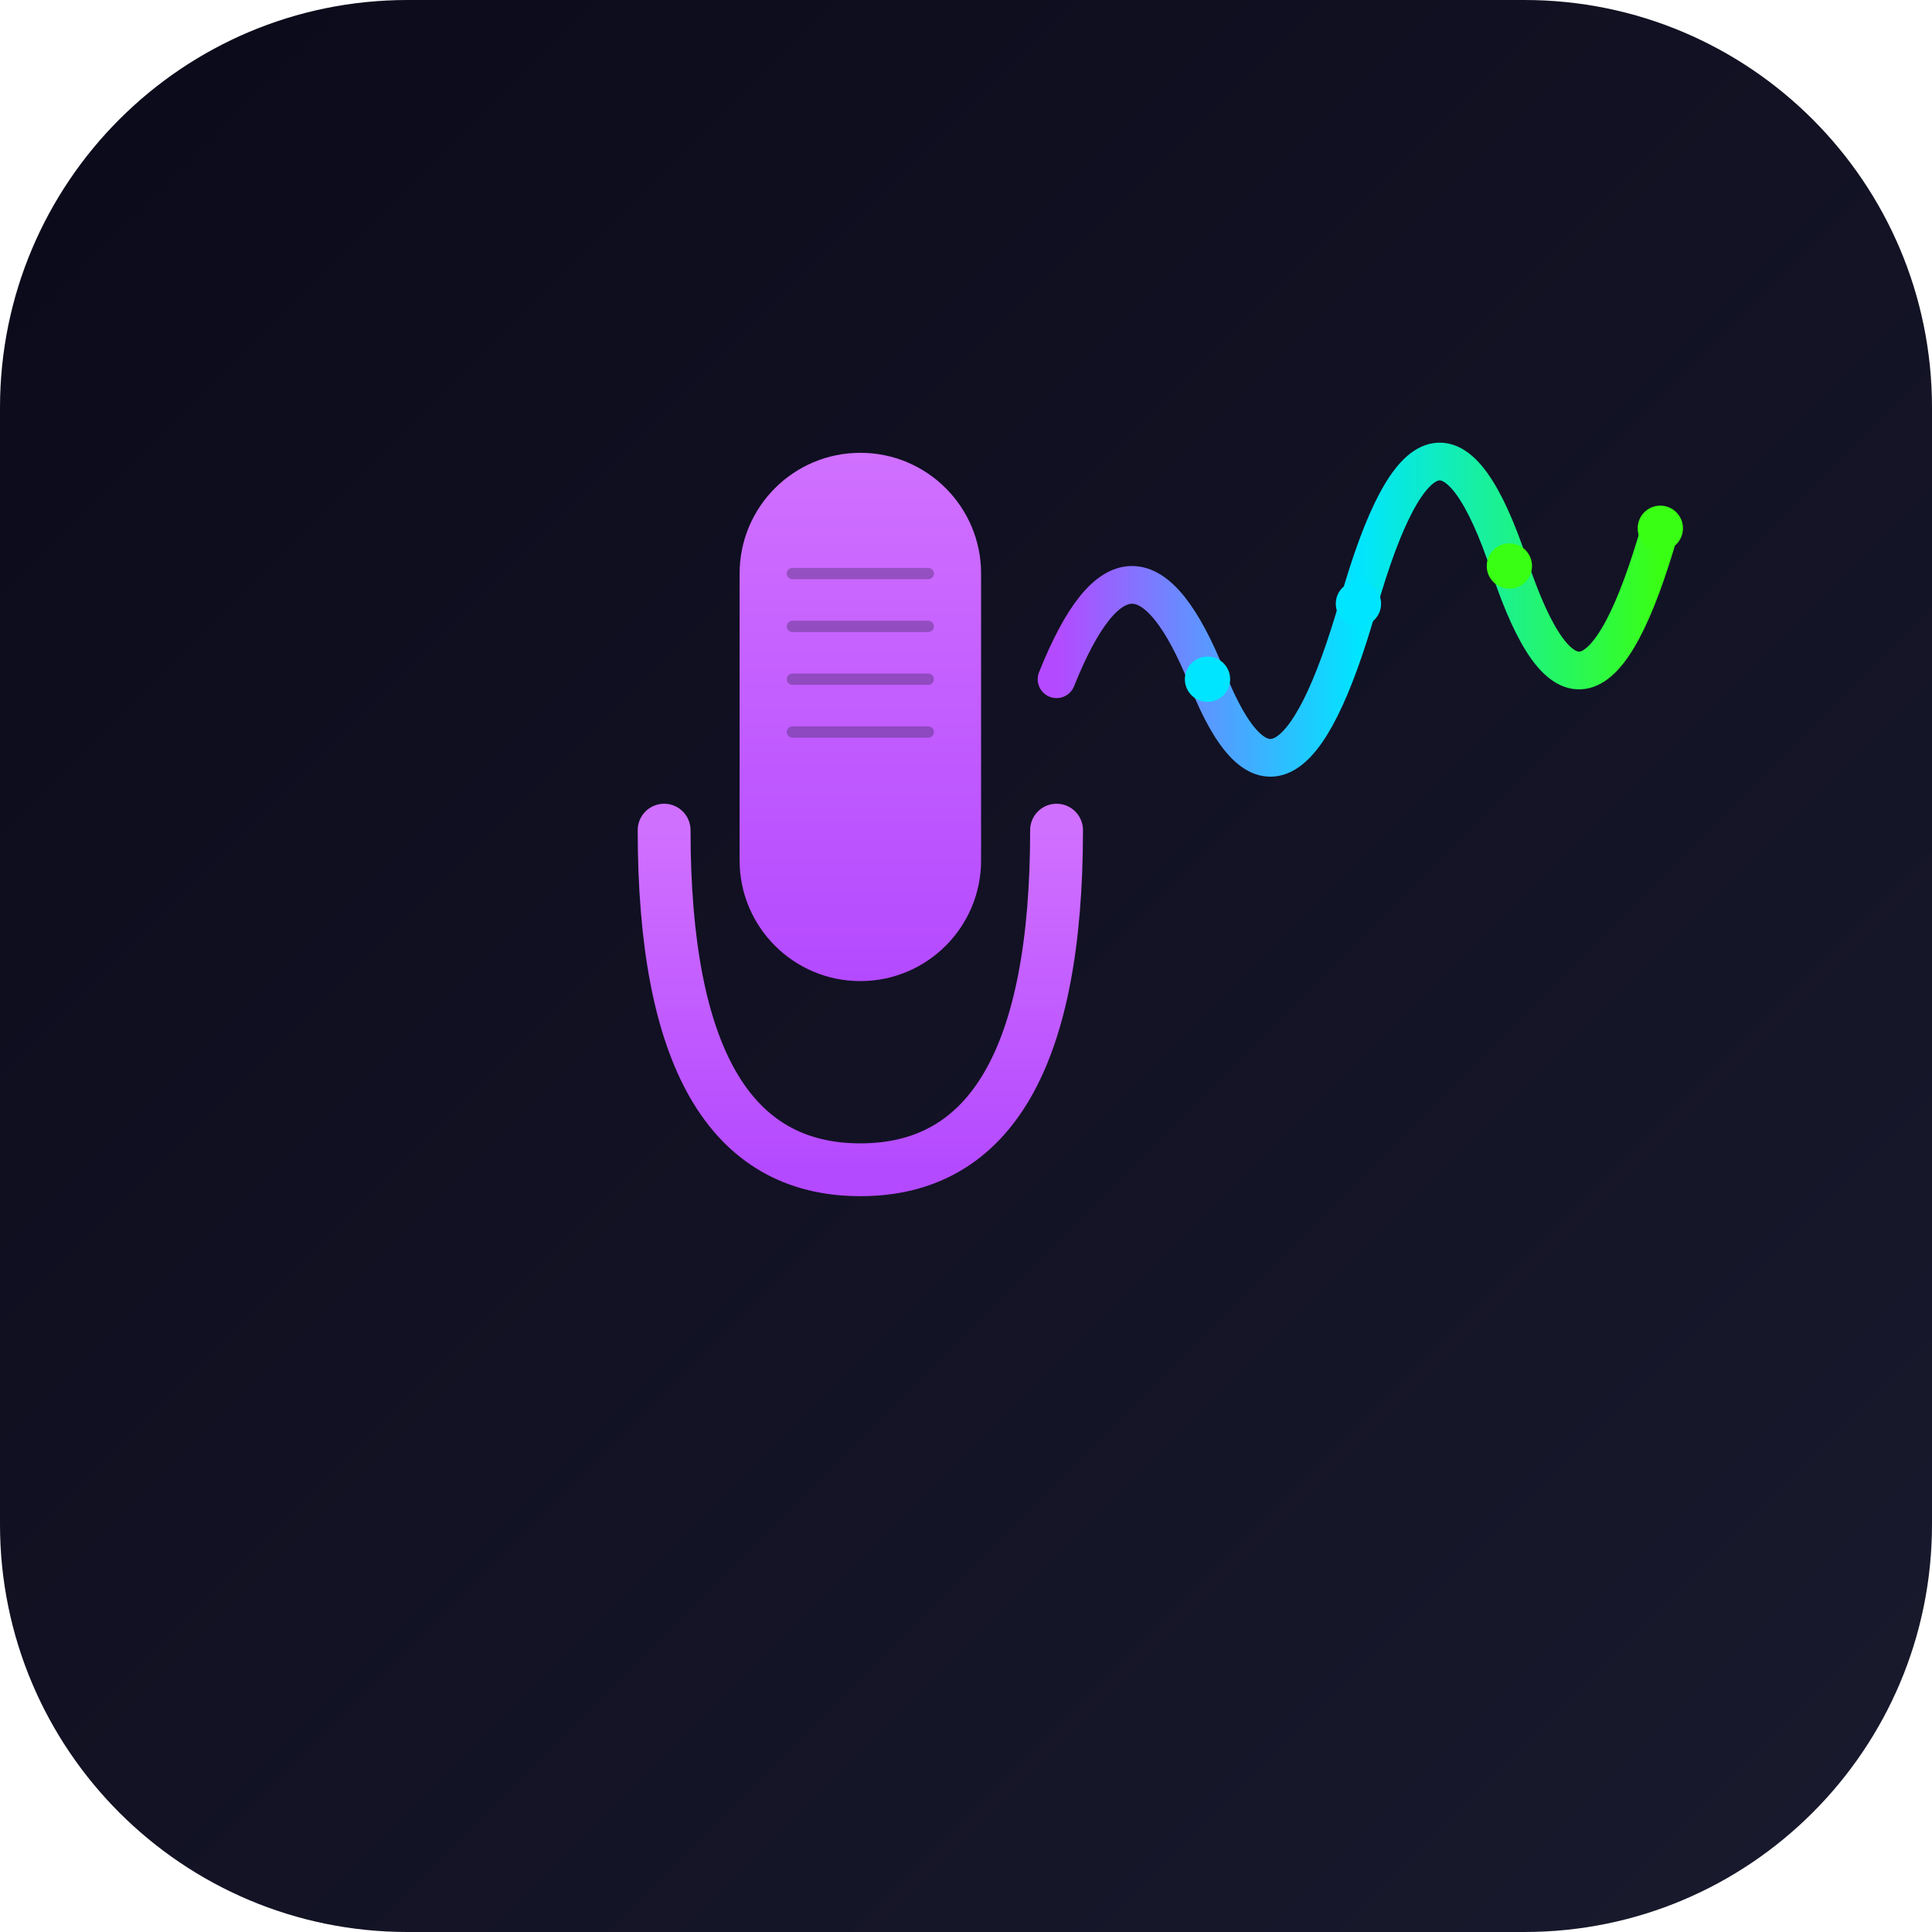
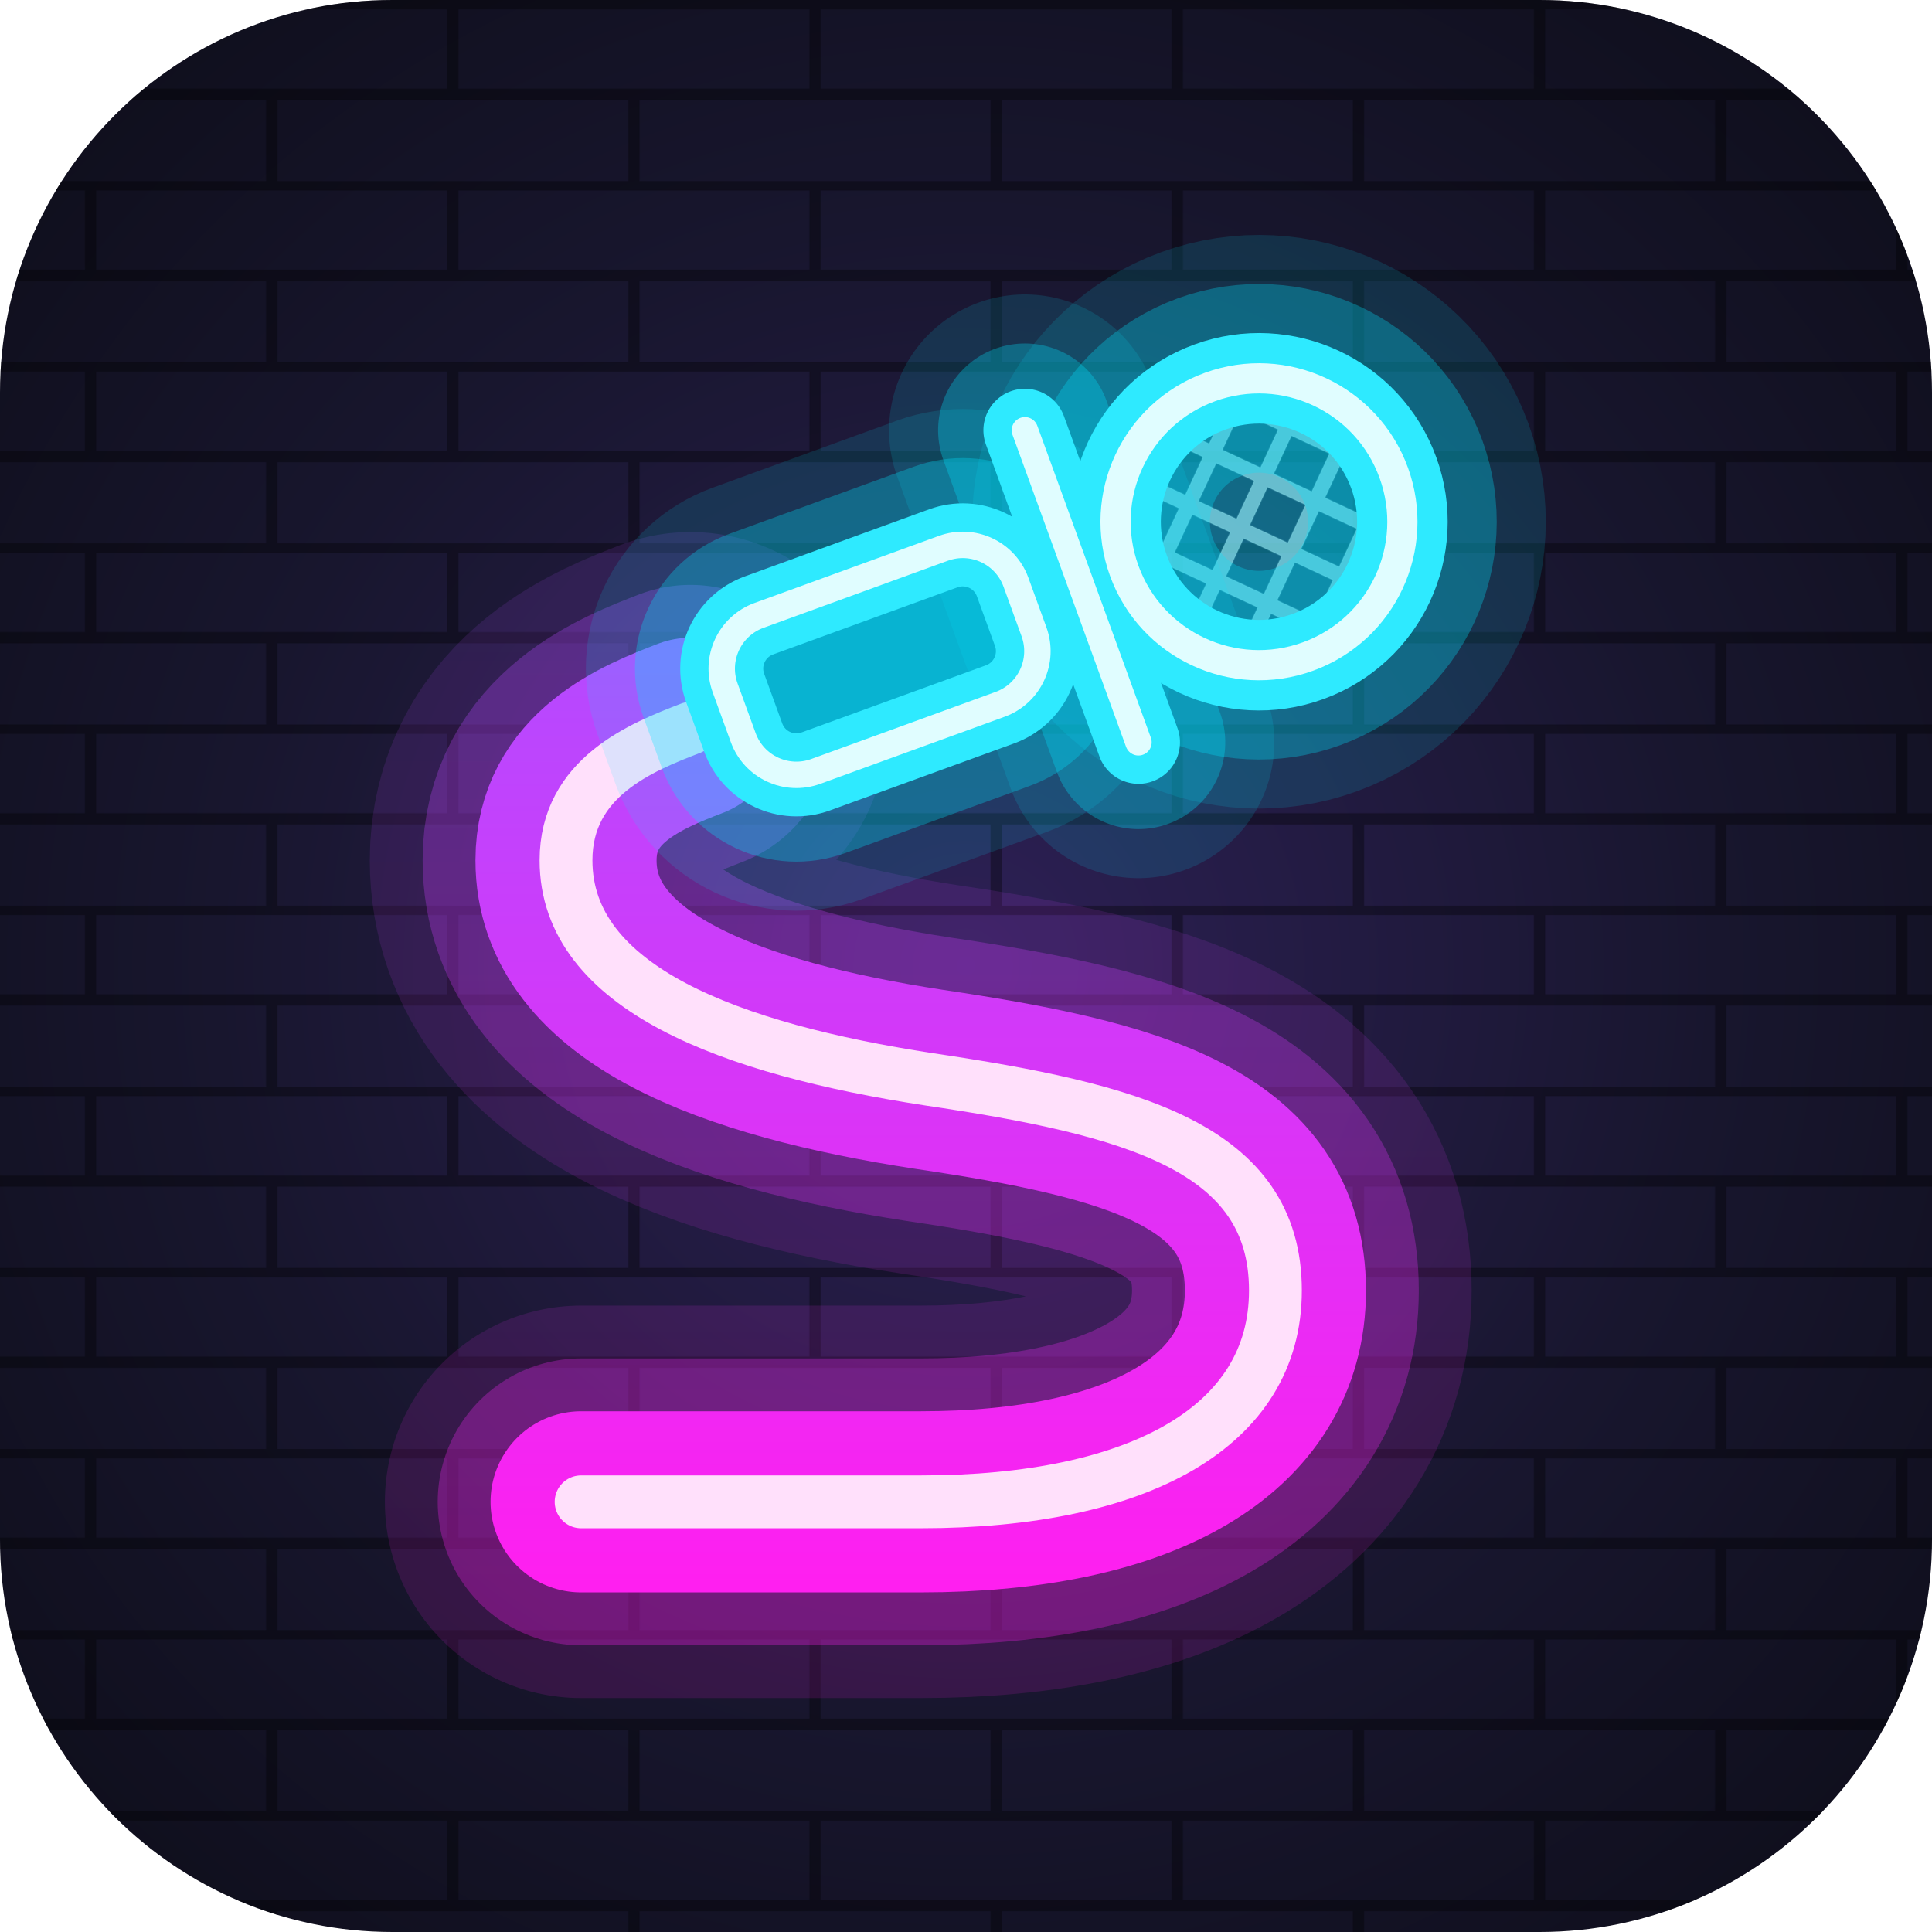
- <svg xmlns="http://www.w3.org/2000/svg" viewBox="0 0 512 512">
+ <svg xmlns="http://www.w3.org/2000/svg" width="512" height="512" viewBox="0 0 512 512">
  <defs>
-     <linearGradient id="bg" x1="0" y1="0" x2="1" y2="1">
-       <stop offset="0%" stop-color="#0a0a1a" />
-       <stop offset="100%" stop-color="#1a1a2e" />
+     <radialGradient id="w" cx=".5" cy=".5" r=".7">
+       <stop offset="0" stop-color="#2d2056" />
+       <stop offset=".55" stop-color="#18162e" />
+       <stop offset="1" stop-color="#0d0d18" />
+     </radialGradient>
+     <pattern id="b" width="96" height="48" patternUnits="userSpaceOnUse">
+       <path d="M0 1H96M0 25H96M24 1V25M72 25V49" stroke="#000" stroke-width="3" opacity=".35" fill="none" />
+     </pattern>
+     <linearGradient id="p" gradientUnits="userSpaceOnUse" x1="0" y1="170" x2="0" y2="420">
+       <stop offset="0" stop-color="#b44aff" />
+       <stop offset="1" stop-color="#ff1ff0" />
    </linearGradient>
-     <linearGradient id="mic" x1="0" y1="0" x2="0" y2="1">
-       <stop offset="0%" stop-color="#d070ff" />
-       <stop offset="100%" stop-color="#b44aff" />
-     </linearGradient>
-     <linearGradient id="wave" x1="0" y1="0" x2="1" y2="0">
-       <stop offset="0%" stop-color="#b44aff" />
-       <stop offset="50%" stop-color="#00e5ff" />
-       <stop offset="100%" stop-color="#39ff14" />
-     </linearGradient>
+     <pattern id="g" width="15" height="15" patternUnits="userSpaceOnUse" patternTransform="rotate(45)">
+       <path d="M0 7.5H15M7.5 0V15" stroke="#b8f9ff" stroke-width="4" opacity=".6" />
+     </pattern>
+     <path id="s" d="M160 398H250C308 398 344 378 344 342C344 304 306 294 252 286C200 278 156 262 156 228C156 206 176 198 189 193" />
+     <rect id="h" x="-26" y="-22" width="82" height="44" rx="15" />
+     <path id="k" d="M72 -44V44" />
+     <circle id="o" cx="122" cy="0" r="38" />
  </defs>
-   <rect width="512" height="512" rx="108" fill="url(#bg)" />
-   <g transform="translate(196, 120)">
-     <rect x="0" y="0" width="64" height="140" rx="32" fill="url(#mic)" />
-     <line x1="14" y1="32" x2="50" y2="32" stroke="#1a1a2e" stroke-width="3" stroke-opacity="0.3" stroke-linecap="round" />
-     <line x1="14" y1="46" x2="50" y2="46" stroke="#1a1a2e" stroke-width="3" stroke-opacity="0.3" stroke-linecap="round" />
-     <line x1="14" y1="60" x2="50" y2="60" stroke="#1a1a2e" stroke-width="3" stroke-opacity="0.3" stroke-linecap="round" />
-     <line x1="14" y1="74" x2="50" y2="74" stroke="#1a1a2e" stroke-width="3" stroke-opacity="0.3" stroke-linecap="round" />
+   <rect width="512" height="512" rx="104" fill="url(#w)" />
+   <rect width="512" height="512" rx="104" fill="url(#b)" />
+   <g fill="none" stroke-linecap="round" transform="translate(-6 0)">
+     <g stroke="url(#p)">
+       <use href="#s" stroke-width="104" opacity=".13" />
+       <use href="#s" stroke-width="76" opacity=".3" />
+       <use href="#s" stroke-width="48" />
+       <use href="#s" stroke="#ffe0fb" stroke-width="14" />
+     </g>
+     <g stroke="#00e5ff" fill="#00e5ff" fill-opacity=".3" transform="translate(225 180) rotate(-20)">
+       <use href="#h" fill="#221a40" fill-opacity="1" />
+       <use href="#o" />
+       <use href="#h" fill-opacity=".6" />
+       <circle cx="122" cy="0" r="27" fill="url(#g)" fill-opacity="1" stroke="none" />
+       <g fill="none">
+         <use href="#h" stroke-width="72" opacity=".13" />
+         <use href="#k" stroke-width="72" opacity=".13" />
+         <use href="#o" stroke-width="76" opacity=".13" />
+         <use href="#h" stroke-width="46" opacity=".3" />
+         <use href="#k" stroke-width="46" opacity=".3" />
+         <use href="#o" stroke-width="50" opacity=".3" />
+         <g stroke="#2eeaff">
+           <use href="#h" stroke-width="22" />
+           <use href="#k" stroke-width="22" />
+           <use href="#o" stroke-width="24" />
+         </g>
+         <g stroke="#e0fdff">
+           <use href="#h" stroke-width="7" />
+           <use href="#k" stroke-width="7" />
+           <use href="#o" stroke-width="8" />
+         </g>
+       </g>
+     </g>
  </g>
-   <path d="M176 220 Q176 310 228 310 Q280 310 280 220" fill="none" stroke="url(#mic)" stroke-width="14" stroke-linecap="round" />
-   <line x1="228" y1="310" x2="228" y2="370" stroke="url(#mic)" stroke-width="14" stroke-linecap="round" />
-   <line x1="192" y1="370" x2="264" y2="370" stroke="url(#mic)" stroke-width="14" stroke-linecap="round" />
-   <path d="M280 180 Q300 130 320 180 Q340 230 360 160 Q380 90 400 150 Q420 210 440 140" fill="none" stroke="url(#wave)" stroke-width="10" stroke-linecap="round" stroke-linejoin="round" />
-   <circle cx="320" cy="180" r="6" fill="#00e5ff" />
-   <circle cx="360" cy="160" r="6" fill="#00e5ff" />
-   <circle cx="400" cy="150" r="6" fill="#39ff14" />
-   <circle cx="440" cy="140" r="6" fill="#39ff14" />
</svg>
